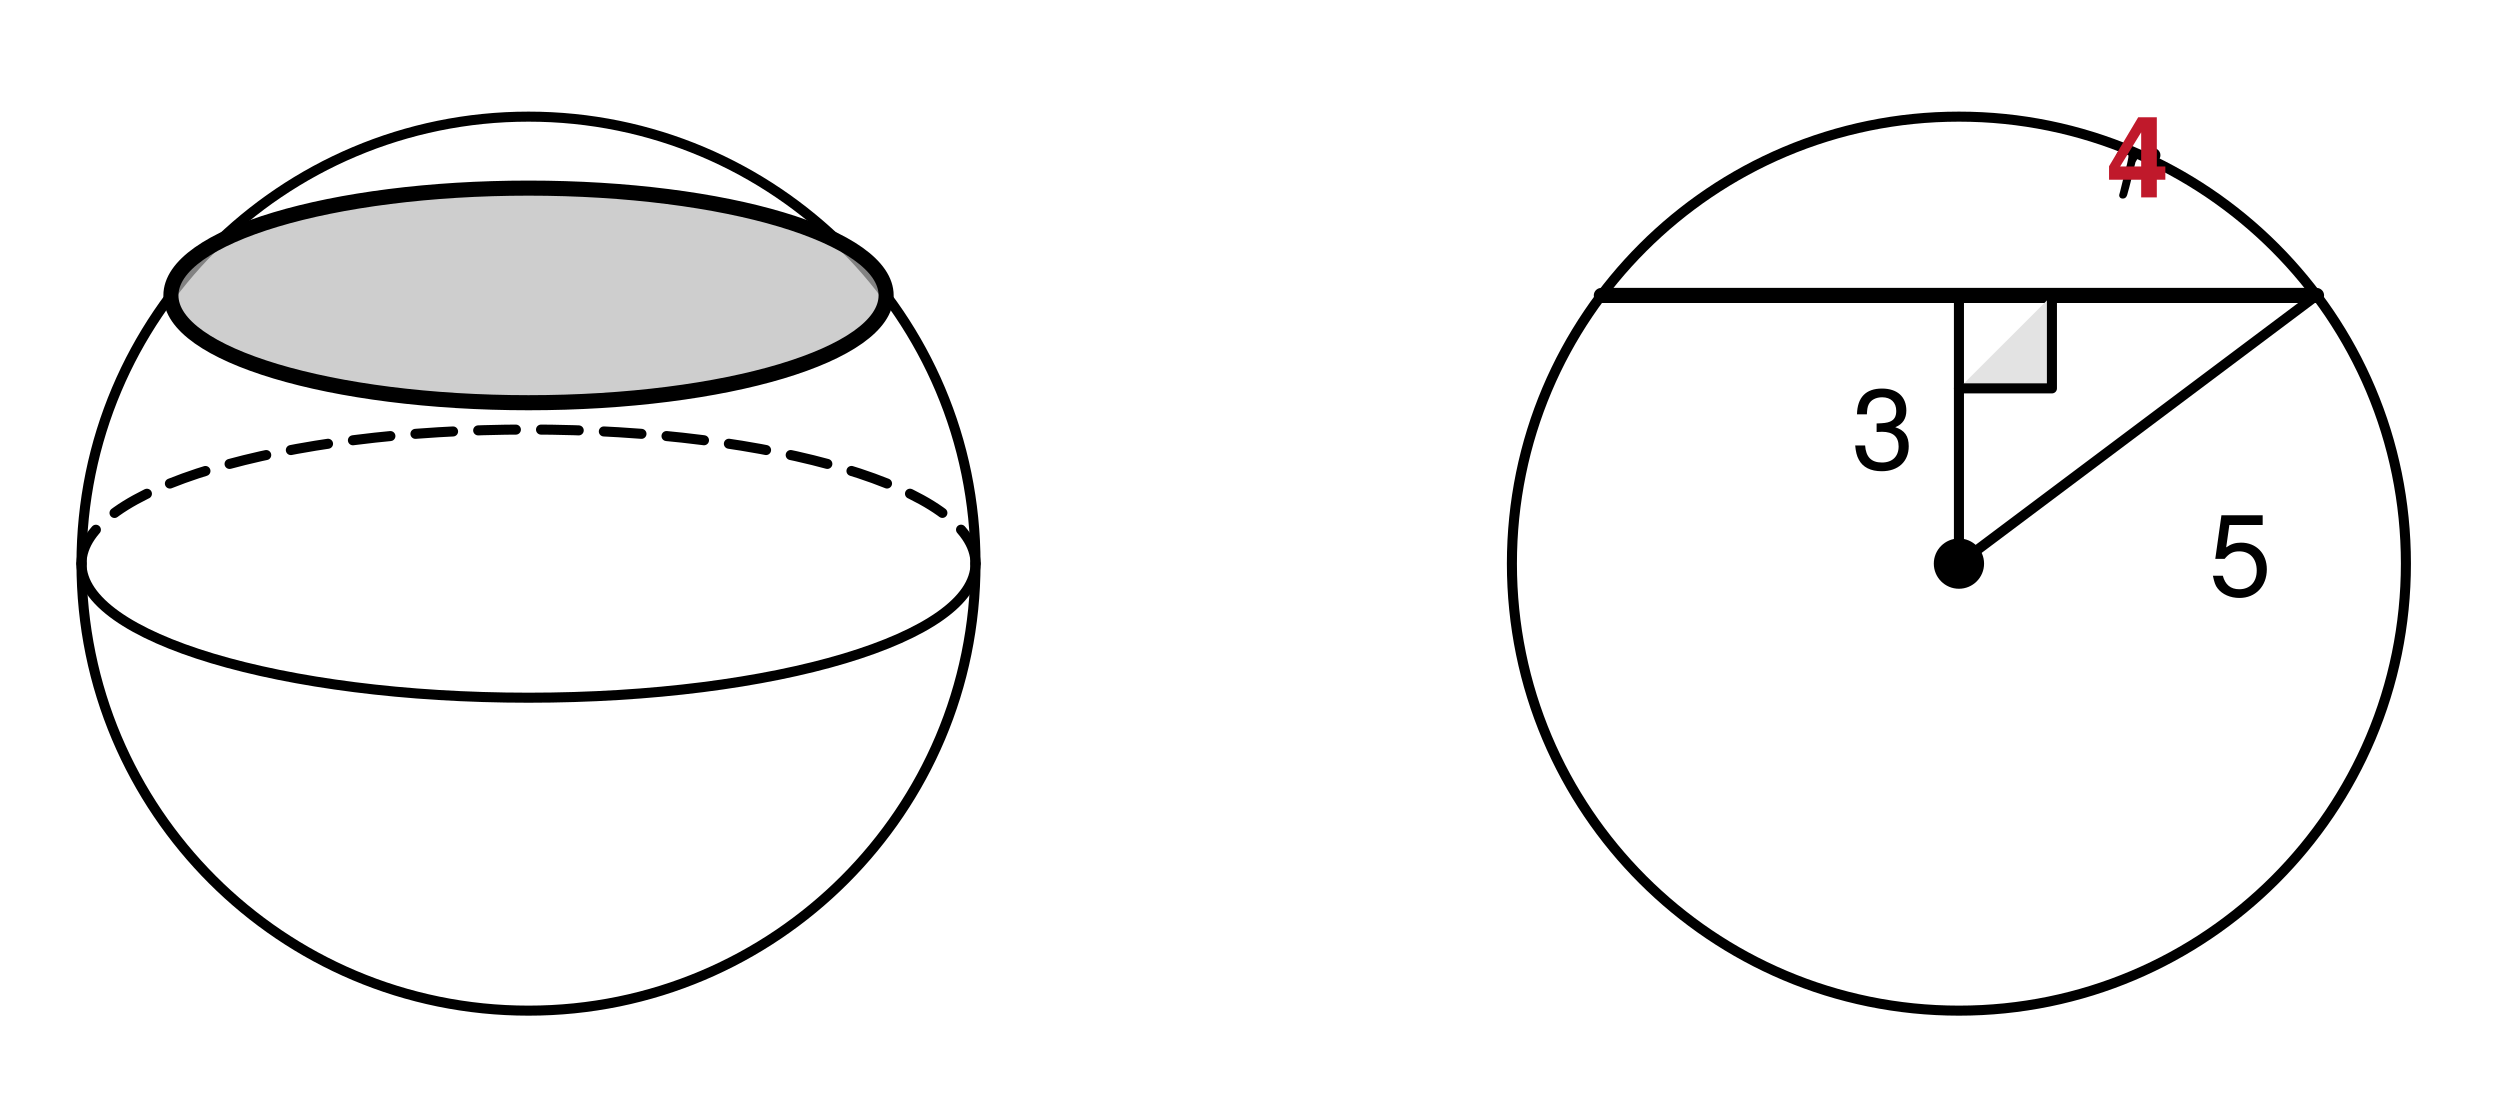
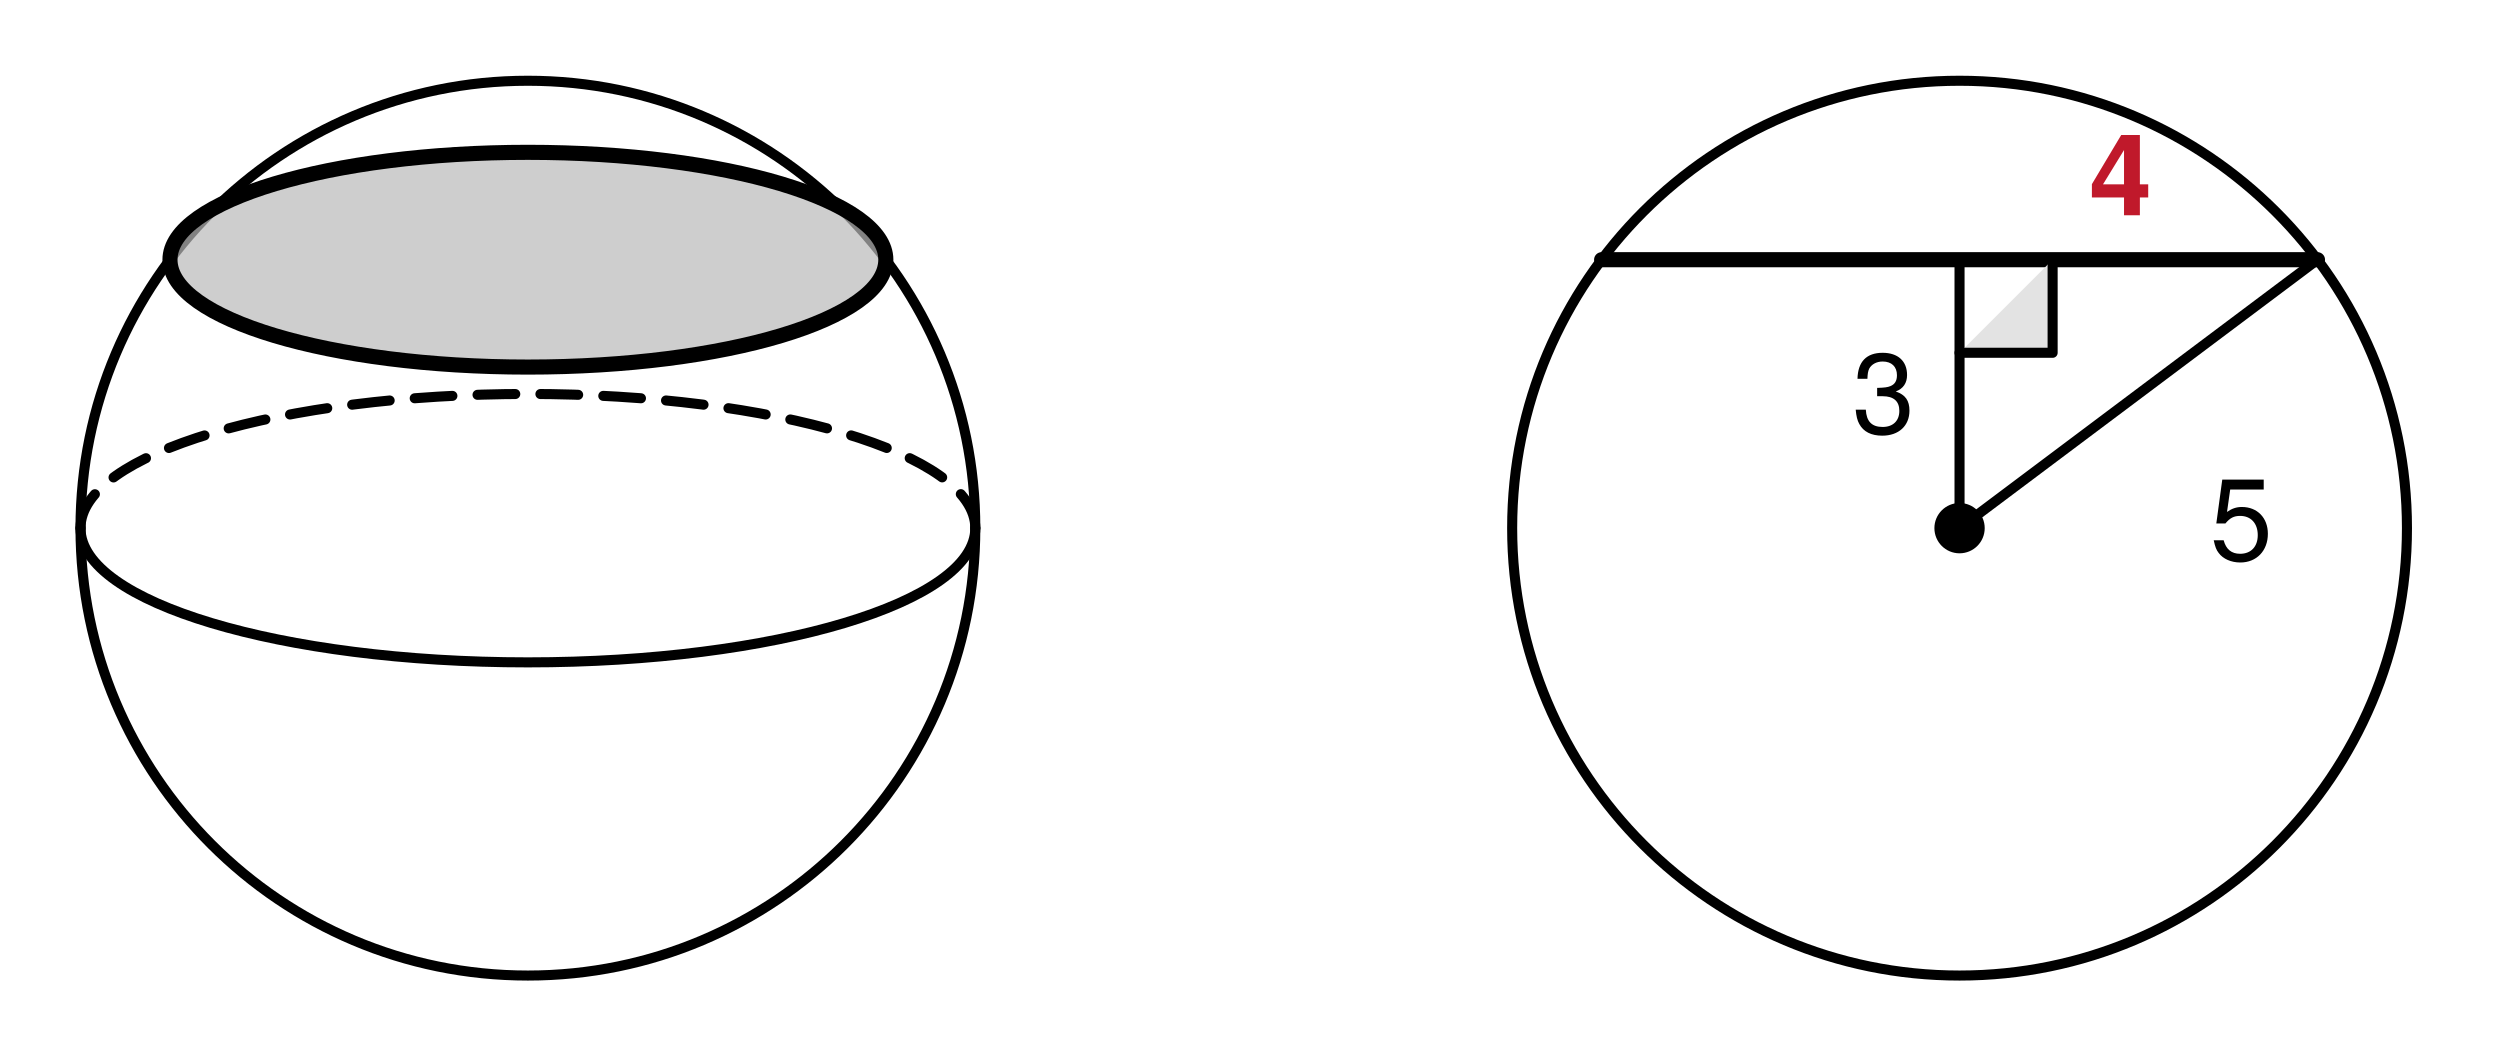
- <svg xmlns="http://www.w3.org/2000/svg" xmlns:xlink="http://www.w3.org/1999/xlink" width="197.004" height="86.487" viewBox="0 0 197.004 86.487">
+ <svg xmlns="http://www.w3.org/2000/svg" xmlns:xlink="http://www.w3.org/1999/xlink" width="197.004" height="83.618" viewBox="0 0 197.004 83.618">
  <defs>
    <g>
      <g id="glyph-0-0">
-         <path d="M 1.969 -2.891 L 2.062 -2.891 L 2.391 -2.906 C 3.266 -2.906 3.703 -2.516 3.703 -1.75 C 3.703 -0.969 3.219 -0.484 2.391 -0.484 C 1.547 -0.484 1.125 -0.922 1.062 -1.828 L 0.281 -1.828 C 0.328 -1.328 0.406 -1 0.562 -0.719 C 0.875 -0.109 1.5 0.203 2.375 0.203 C 3.672 0.203 4.5 -0.562 4.5 -1.766 C 4.5 -2.562 4.188 -3.016 3.438 -3.266 C 4.031 -3.5 4.312 -3.953 4.312 -4.578 C 4.312 -5.672 3.594 -6.312 2.391 -6.312 C 1.125 -6.312 0.453 -5.625 0.422 -4.281 L 1.203 -4.281 C 1.219 -4.656 1.25 -4.875 1.344 -5.062 C 1.516 -5.422 1.922 -5.625 2.406 -5.625 C 3.094 -5.625 3.516 -5.219 3.516 -4.547 C 3.516 -4.109 3.359 -3.844 3.016 -3.703 C 2.797 -3.609 2.516 -3.578 1.969 -3.562 Z M 1.969 -2.891 " />
+         <path d="M 1.969 -2.906 L 2.406 -2.906 C 3.266 -2.906 3.719 -2.516 3.719 -1.75 C 3.719 -0.969 3.219 -0.484 2.406 -0.484 C 1.547 -0.484 1.125 -0.922 1.078 -1.844 L 0.281 -1.844 C 0.328 -1.328 0.406 -1 0.562 -0.719 C 0.891 -0.109 1.5 0.203 2.375 0.203 C 3.672 0.203 4.516 -0.578 4.516 -1.766 C 4.516 -2.562 4.203 -3.016 3.438 -3.281 C 4.031 -3.5 4.328 -3.953 4.328 -4.578 C 4.328 -5.672 3.609 -6.328 2.406 -6.328 C 1.125 -6.328 0.453 -5.625 0.422 -4.281 L 1.203 -4.281 C 1.219 -4.672 1.25 -4.875 1.344 -5.078 C 1.531 -5.422 1.922 -5.641 2.406 -5.641 C 3.109 -5.641 3.531 -5.234 3.531 -4.562 C 3.531 -4.109 3.359 -3.844 3.016 -3.703 C 2.797 -3.609 2.531 -3.578 1.969 -3.562 Z M 1.969 -2.906 " />
      </g>
      <g id="glyph-0-1">
-         <path d="M 4.234 -6.312 L 0.984 -6.312 L 0.5 -2.875 L 1.234 -2.875 C 1.594 -3.312 1.891 -3.469 2.391 -3.469 C 3.234 -3.469 3.766 -2.891 3.766 -1.953 C 3.766 -1.047 3.234 -0.484 2.391 -0.484 C 1.703 -0.484 1.281 -0.844 1.094 -1.547 L 0.312 -1.547 C 0.422 -1.031 0.5 -0.781 0.688 -0.547 C 1.047 -0.078 1.688 0.203 2.406 0.203 C 3.672 0.203 4.562 -0.719 4.562 -2.062 C 4.562 -3.297 3.734 -4.156 2.531 -4.156 C 2.078 -4.156 1.734 -4.047 1.359 -3.781 L 1.609 -5.547 L 4.234 -5.547 Z M 4.234 -6.312 " />
+         <path d="M 4.25 -6.328 L 0.984 -6.328 L 0.516 -2.875 L 1.234 -2.875 C 1.594 -3.312 1.906 -3.469 2.391 -3.469 C 3.234 -3.469 3.781 -2.891 3.781 -1.953 C 3.781 -1.047 3.25 -0.484 2.391 -0.484 C 1.703 -0.484 1.281 -0.844 1.094 -1.547 L 0.312 -1.547 C 0.422 -1.031 0.516 -0.781 0.703 -0.547 C 1.047 -0.078 1.688 0.203 2.406 0.203 C 3.688 0.203 4.578 -0.719 4.578 -2.062 C 4.578 -3.312 3.75 -4.172 2.531 -4.172 C 2.094 -4.172 1.734 -4.047 1.359 -3.781 L 1.609 -5.547 L 4.25 -5.547 Z M 4.25 -6.328 " />
      </g>
      <g id="glyph-1-0">
-         <path d="M 3.594 -3.609 C 3.297 -3.547 3.156 -3.297 3.156 -3.125 C 3.156 -2.953 3.281 -2.797 3.5 -2.797 C 3.734 -2.797 3.984 -3 3.984 -3.328 C 3.984 -3.672 3.672 -3.938 3.234 -3.938 C 2.562 -3.938 2.188 -3.438 2.062 -3.266 C 1.953 -3.766 1.562 -3.938 1.219 -3.938 C 0.906 -3.938 0.688 -3.734 0.547 -3.422 C 0.375 -3.109 0.266 -2.594 0.266 -2.562 C 0.266 -2.484 0.328 -2.453 0.391 -2.453 C 0.484 -2.453 0.5 -2.5 0.547 -2.688 C 0.719 -3.391 0.906 -3.719 1.203 -3.719 C 1.469 -3.719 1.469 -3.422 1.469 -3.297 C 1.469 -3.109 1.391 -2.828 1.344 -2.594 C 1.281 -2.375 1.188 -1.984 1.156 -1.875 L 0.797 -0.422 C 0.734 -0.203 0.734 -0.188 0.734 -0.156 C 0.734 -0.047 0.812 0.094 1.016 0.094 C 1.297 0.094 1.359 -0.141 1.422 -0.406 C 1.531 -0.781 1.531 -0.797 1.625 -1.172 C 1.953 -2.5 2 -2.719 2.016 -2.766 C 2.078 -2.875 2.484 -3.719 3.219 -3.719 C 3.422 -3.719 3.547 -3.641 3.594 -3.609 Z M 3.594 -3.609 " />
-       </g>
-       <g id="glyph-2-0">
-         <path d="M 4.656 -2.438 L 3.984 -2.438 L 3.984 -6.312 L 2.516 -6.312 L 0.219 -2.453 L 0.219 -1.391 L 2.75 -1.391 L 2.75 0 L 3.984 0 L 3.984 -1.391 L 4.656 -1.391 Z M 2.75 -2.438 L 1.094 -2.438 L 2.75 -5.125 Z M 2.75 -2.438 " />
+         <path d="M 4.656 -2.438 L 4 -2.438 L 4 -6.328 L 2.531 -6.328 L 0.219 -2.453 L 0.219 -1.406 L 2.75 -1.406 L 2.75 0 L 4 0 L 4 -1.406 L 4.656 -1.406 Z M 2.75 -2.438 L 1.094 -2.438 L 2.75 -5.141 Z M 2.75 -2.438 " />
      </g>
    </g>
  </defs>
-   <path fill="none" stroke-width="0.797" stroke-linecap="round" stroke-linejoin="round" stroke="rgb(0%, 0%, 0%)" stroke-opacity="1" stroke-miterlimit="10" d="M 35.432 0 C 35.432 19.569 19.569 35.432 0 35.432 C -19.568 35.432 -35.435 19.569 -35.435 0 C -35.435 -19.568 -19.568 -35.435 0 -35.435 C 19.569 -35.435 35.432 -19.568 35.432 0 Z M 35.432 0 " transform="matrix(0.994103, 0, 0, -0.994103, 41.64823, 44.41455)" />
-   <path fill="none" stroke-width="0.797" stroke-linecap="round" stroke-linejoin="round" stroke="rgb(0%, 0%, 0%)" stroke-opacity="1" stroke-dasharray="2.989 1.993" stroke-miterlimit="10" d="M 35.432 0 C 35.432 5.871 19.569 10.63 0 10.63 C -19.568 10.63 -35.435 5.871 -35.435 0 " transform="matrix(0.994103, 0, 0, -0.994103, 41.64823, 44.41455)" />
-   <path fill="none" stroke-width="0.797" stroke-linecap="round" stroke-linejoin="round" stroke="rgb(0%, 0%, 0%)" stroke-opacity="1" stroke-miterlimit="10" d="M -35.435 0 C -35.435 -5.87 -19.568 -10.629 0 -10.629 C 19.569 -10.629 35.432 -5.87 35.432 0 " transform="matrix(0.994103, 0, 0, -0.994103, 41.64823, 44.41455)" />
-   <path fill-rule="nonzero" fill="rgb(72.499%, 72.499%, 72.499%)" fill-opacity="0.7" stroke-width="1.196" stroke-linecap="round" stroke-linejoin="round" stroke="rgb(0%, 0%, 0%)" stroke-opacity="1" stroke-miterlimit="10" d="M 28.347 21.259 C 28.347 25.958 15.655 29.766 0 29.766 C -15.655 29.766 -28.347 25.958 -28.347 21.259 C -28.347 16.563 -15.655 12.755 0 12.755 C 15.655 12.755 28.347 16.563 28.347 21.259 Z M 28.347 21.259 " transform="matrix(0.994103, 0, 0, -0.994103, 41.64823, 44.41455)" />
-   <path fill="none" stroke-width="0.797" stroke-linecap="round" stroke-linejoin="round" stroke="rgb(0%, 0%, 0%)" stroke-opacity="1" stroke-miterlimit="10" d="M 148.819 0 C 148.819 19.569 132.956 35.432 113.388 35.432 C 93.819 35.432 77.952 19.569 77.952 0 C 77.952 -19.568 93.819 -35.435 113.388 -35.435 C 132.956 -35.435 148.819 -19.568 148.819 0 Z M 148.819 0 " transform="matrix(0.994103, 0, 0, -0.994103, 41.64823, 44.41455)" />
-   <path fill="none" stroke-width="1.196" stroke-linecap="round" stroke-linejoin="round" stroke="rgb(0%, 0%, 0%)" stroke-opacity="1" stroke-miterlimit="10" d="M 85.041 21.259 L 141.734 21.259 " transform="matrix(0.994103, 0, 0, -0.994103, 41.64823, 44.41455)" />
-   <path fill="none" stroke-width="0.797" stroke-linecap="round" stroke-linejoin="round" stroke="rgb(0%, 0%, 0%)" stroke-opacity="1" stroke-miterlimit="10" d="M 113.388 0 L 113.388 21.259 L 141.734 21.259 Z M 113.388 0 " transform="matrix(0.994103, 0, 0, -0.994103, 41.64823, 44.41455)" />
-   <path fill-rule="nonzero" fill="rgb(89%, 89%, 89%)" fill-opacity="1" stroke-width="0.797" stroke-linecap="round" stroke-linejoin="round" stroke="rgb(0%, 0%, 0%)" stroke-opacity="1" stroke-miterlimit="10" d="M 113.388 13.891 L 120.759 13.891 L 120.759 21.259 " transform="matrix(0.994103, 0, 0, -0.994103, 41.64823, 44.41455)" />
-   <path fill-rule="nonzero" fill="rgb(0%, 0%, 0%)" fill-opacity="1" d="M 156.348 44.414 C 156.348 43.32 155.461 42.434 154.367 42.434 C 153.273 42.434 152.387 43.32 152.387 44.414 C 152.387 45.508 153.273 46.395 154.367 46.395 C 155.461 46.395 156.348 45.508 156.348 44.414 Z M 156.348 44.414 " />
+   <path fill="none" stroke-width="0.797" stroke-linecap="round" stroke-linejoin="round" stroke="rgb(0%, 0%, 0%)" stroke-opacity="1" stroke-miterlimit="10" d="M 35.435 0.002 C 35.435 19.569 19.57 35.434 -0.001 35.434 C -19.568 35.434 -35.433 19.569 -35.433 0.002 C -35.433 -19.569 -19.568 -35.434 -0.001 -35.434 C 19.57 -35.434 35.435 -19.569 35.435 0.002 Z M 35.435 0.002 " transform="matrix(0.99497, 0, 0, -0.99497, 41.59869, 41.61896)" />
+   <path fill="none" stroke-width="0.797" stroke-linecap="round" stroke-linejoin="round" stroke="rgb(0%, 0%, 0%)" stroke-opacity="1" stroke-dasharray="2.989 1.993" stroke-miterlimit="10" d="M 35.435 0.002 C 35.435 5.871 19.57 10.629 -0.001 10.629 C -19.568 10.629 -35.433 5.871 -35.433 0.002 " transform="matrix(0.99497, 0, 0, -0.99497, 41.59869, 41.61896)" />
+   <path fill="none" stroke-width="0.797" stroke-linecap="round" stroke-linejoin="round" stroke="rgb(0%, 0%, 0%)" stroke-opacity="1" stroke-miterlimit="10" d="M -35.433 0.002 C -35.433 -5.872 -19.568 -10.63 -0.001 -10.63 C 19.57 -10.63 35.435 -5.872 35.435 0.002 " transform="matrix(0.99497, 0, 0, -0.99497, 41.59869, 41.61896)" />
+   <path fill-rule="nonzero" fill="rgb(72.499%, 72.499%, 72.499%)" fill-opacity="0.7" stroke-width="1.196" stroke-linecap="round" stroke-linejoin="round" stroke="rgb(0%, 0%, 0%)" stroke-opacity="1" stroke-miterlimit="10" d="M 28.349 21.261 C 28.349 25.957 15.656 29.765 -0.001 29.765 C -15.654 29.765 -28.347 25.957 -28.347 21.261 C -28.347 16.562 -15.654 12.757 -0.001 12.757 C 15.656 12.757 28.349 16.562 28.349 21.261 Z M 28.349 21.261 " transform="matrix(0.99497, 0, 0, -0.99497, 41.59869, 41.61896)" />
+   <path fill="none" stroke-width="0.797" stroke-linecap="round" stroke-linejoin="round" stroke="rgb(0%, 0%, 0%)" stroke-opacity="1" stroke-miterlimit="10" d="M 148.822 0.002 C 148.822 19.569 132.957 35.434 113.386 35.434 C 93.819 35.434 77.954 19.569 77.954 0.002 C 77.954 -19.569 93.819 -35.434 113.386 -35.434 C 132.957 -35.434 148.822 -19.569 148.822 0.002 Z M 148.822 0.002 " transform="matrix(0.99497, 0, 0, -0.99497, 41.59869, 41.61896)" />
+   <path fill="none" stroke-width="1.196" stroke-linecap="round" stroke-linejoin="round" stroke="rgb(0%, 0%, 0%)" stroke-opacity="1" stroke-miterlimit="10" d="M 85.04 21.261 L 141.735 21.261 " transform="matrix(0.99497, 0, 0, -0.99497, 41.59869, 41.61896)" />
+   <path fill="none" stroke-width="0.797" stroke-linecap="round" stroke-linejoin="round" stroke="rgb(0%, 0%, 0%)" stroke-opacity="1" stroke-miterlimit="10" d="M 113.386 0.002 L 113.386 21.261 L 141.735 21.261 Z M 113.386 0.002 " transform="matrix(0.99497, 0, 0, -0.99497, 41.59869, 41.61896)" />
+   <path fill-rule="nonzero" fill="rgb(89%, 89%, 89%)" fill-opacity="1" stroke-width="0.797" stroke-linecap="round" stroke-linejoin="round" stroke="rgb(0%, 0%, 0%)" stroke-opacity="1" stroke-miterlimit="10" d="M 113.386 13.888 L 120.759 13.888 L 120.759 21.261 " transform="matrix(0.99497, 0, 0, -0.99497, 41.59869, 41.61896)" />
+   <path fill-rule="nonzero" fill="rgb(0%, 0%, 0%)" fill-opacity="1" d="M 156.398 41.617 C 156.398 40.523 155.512 39.637 154.414 39.637 C 153.32 39.637 152.434 40.523 152.434 41.617 C 152.434 42.715 153.32 43.602 154.414 43.602 C 155.512 43.602 156.398 42.715 156.398 41.617 Z M 156.398 41.617 " />
  <g fill="rgb(0%, 0%, 0%)" fill-opacity="1">
-     <use xlink:href="#glyph-0-0" x="145.911" y="36.931" />
+     <use xlink:href="#glyph-0-0" x="145.952" y="34.129" />
  </g>
  <g fill="rgb(0%, 0%, 0%)" fill-opacity="1">
-     <use xlink:href="#glyph-1-0" x="166.261" y="15.554" />
-   </g>
-   <g fill="rgb(0%, 0%, 0%)" fill-opacity="1">
-     <use xlink:href="#glyph-0-1" x="174.068" y="46.917" />
+     <use xlink:href="#glyph-0-1" x="174.134" y="44.123" />
  </g>
  <g fill="rgb(75.293%, 9.804%, 16.862%)" fill-opacity="1">
-     <use xlink:href="#glyph-2-0" x="165.977" y="15.554" />
+     <use xlink:href="#glyph-1-0" x="164.626" y="16.964" />
  </g>
</svg>
